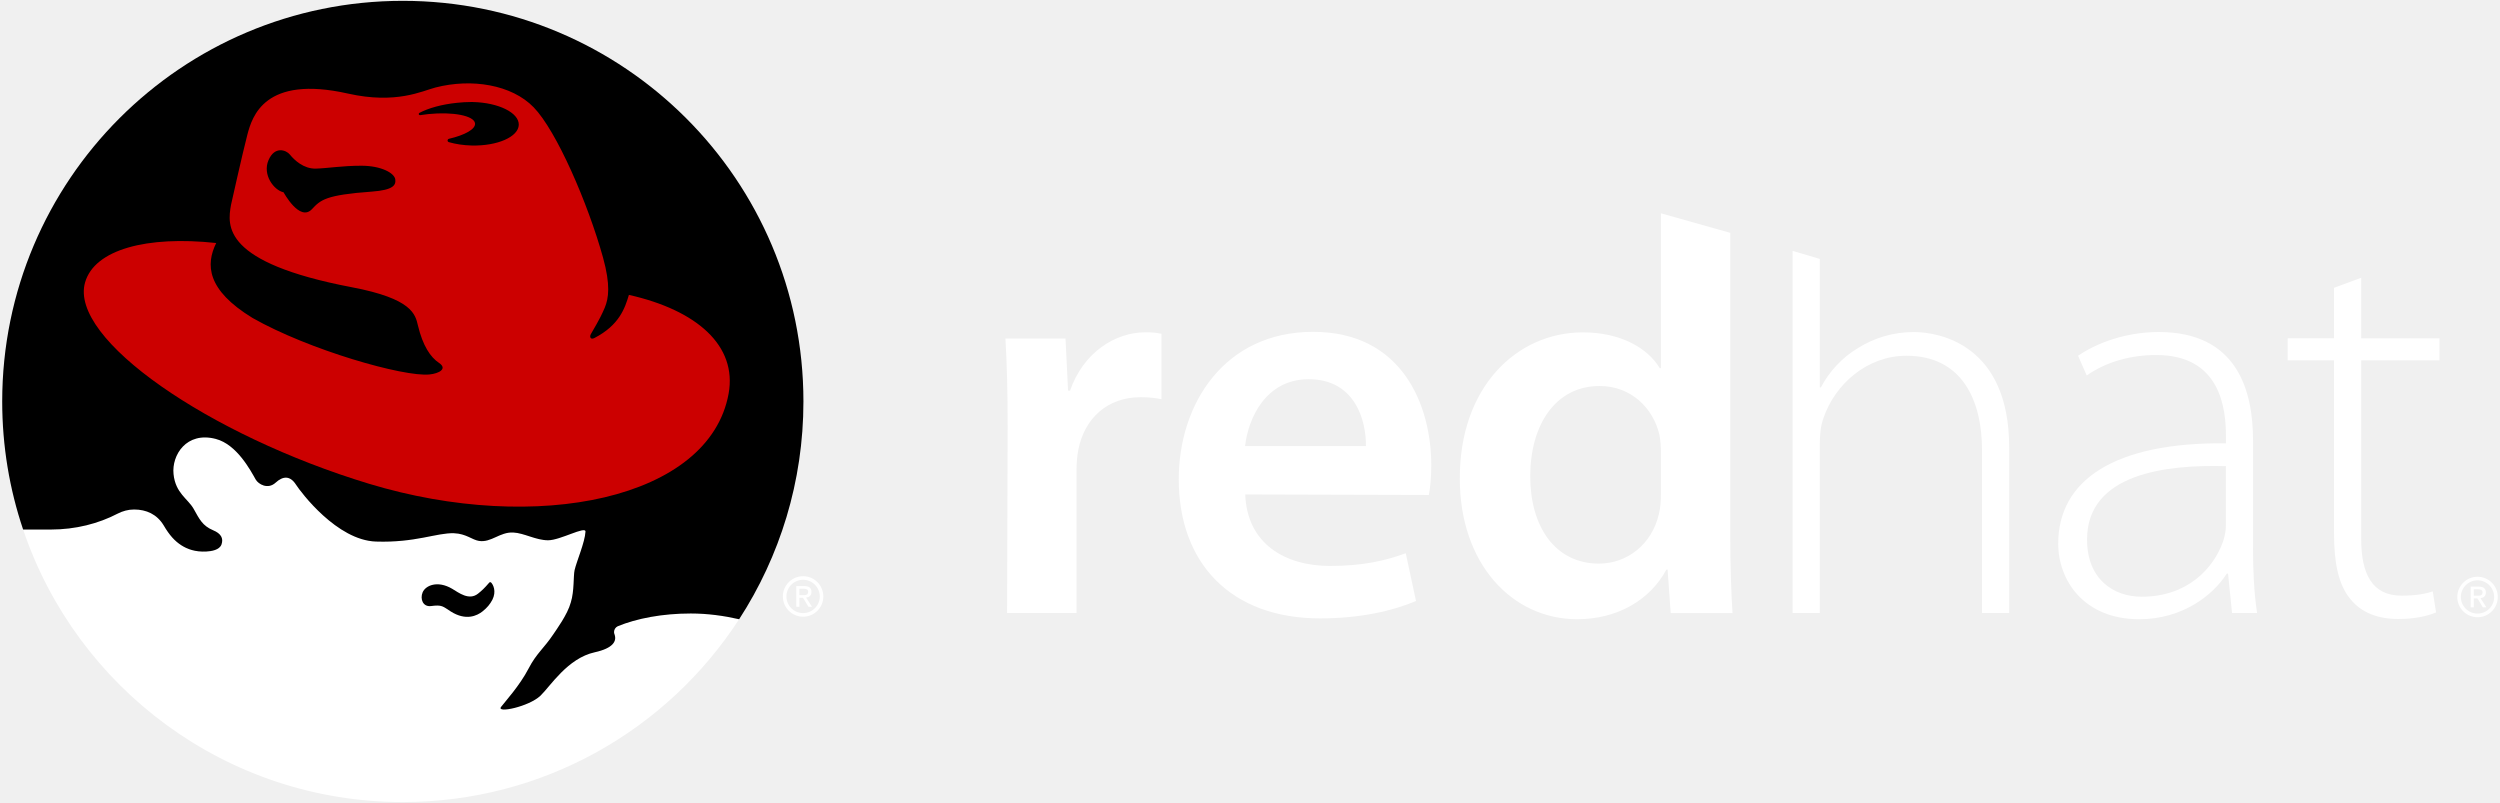
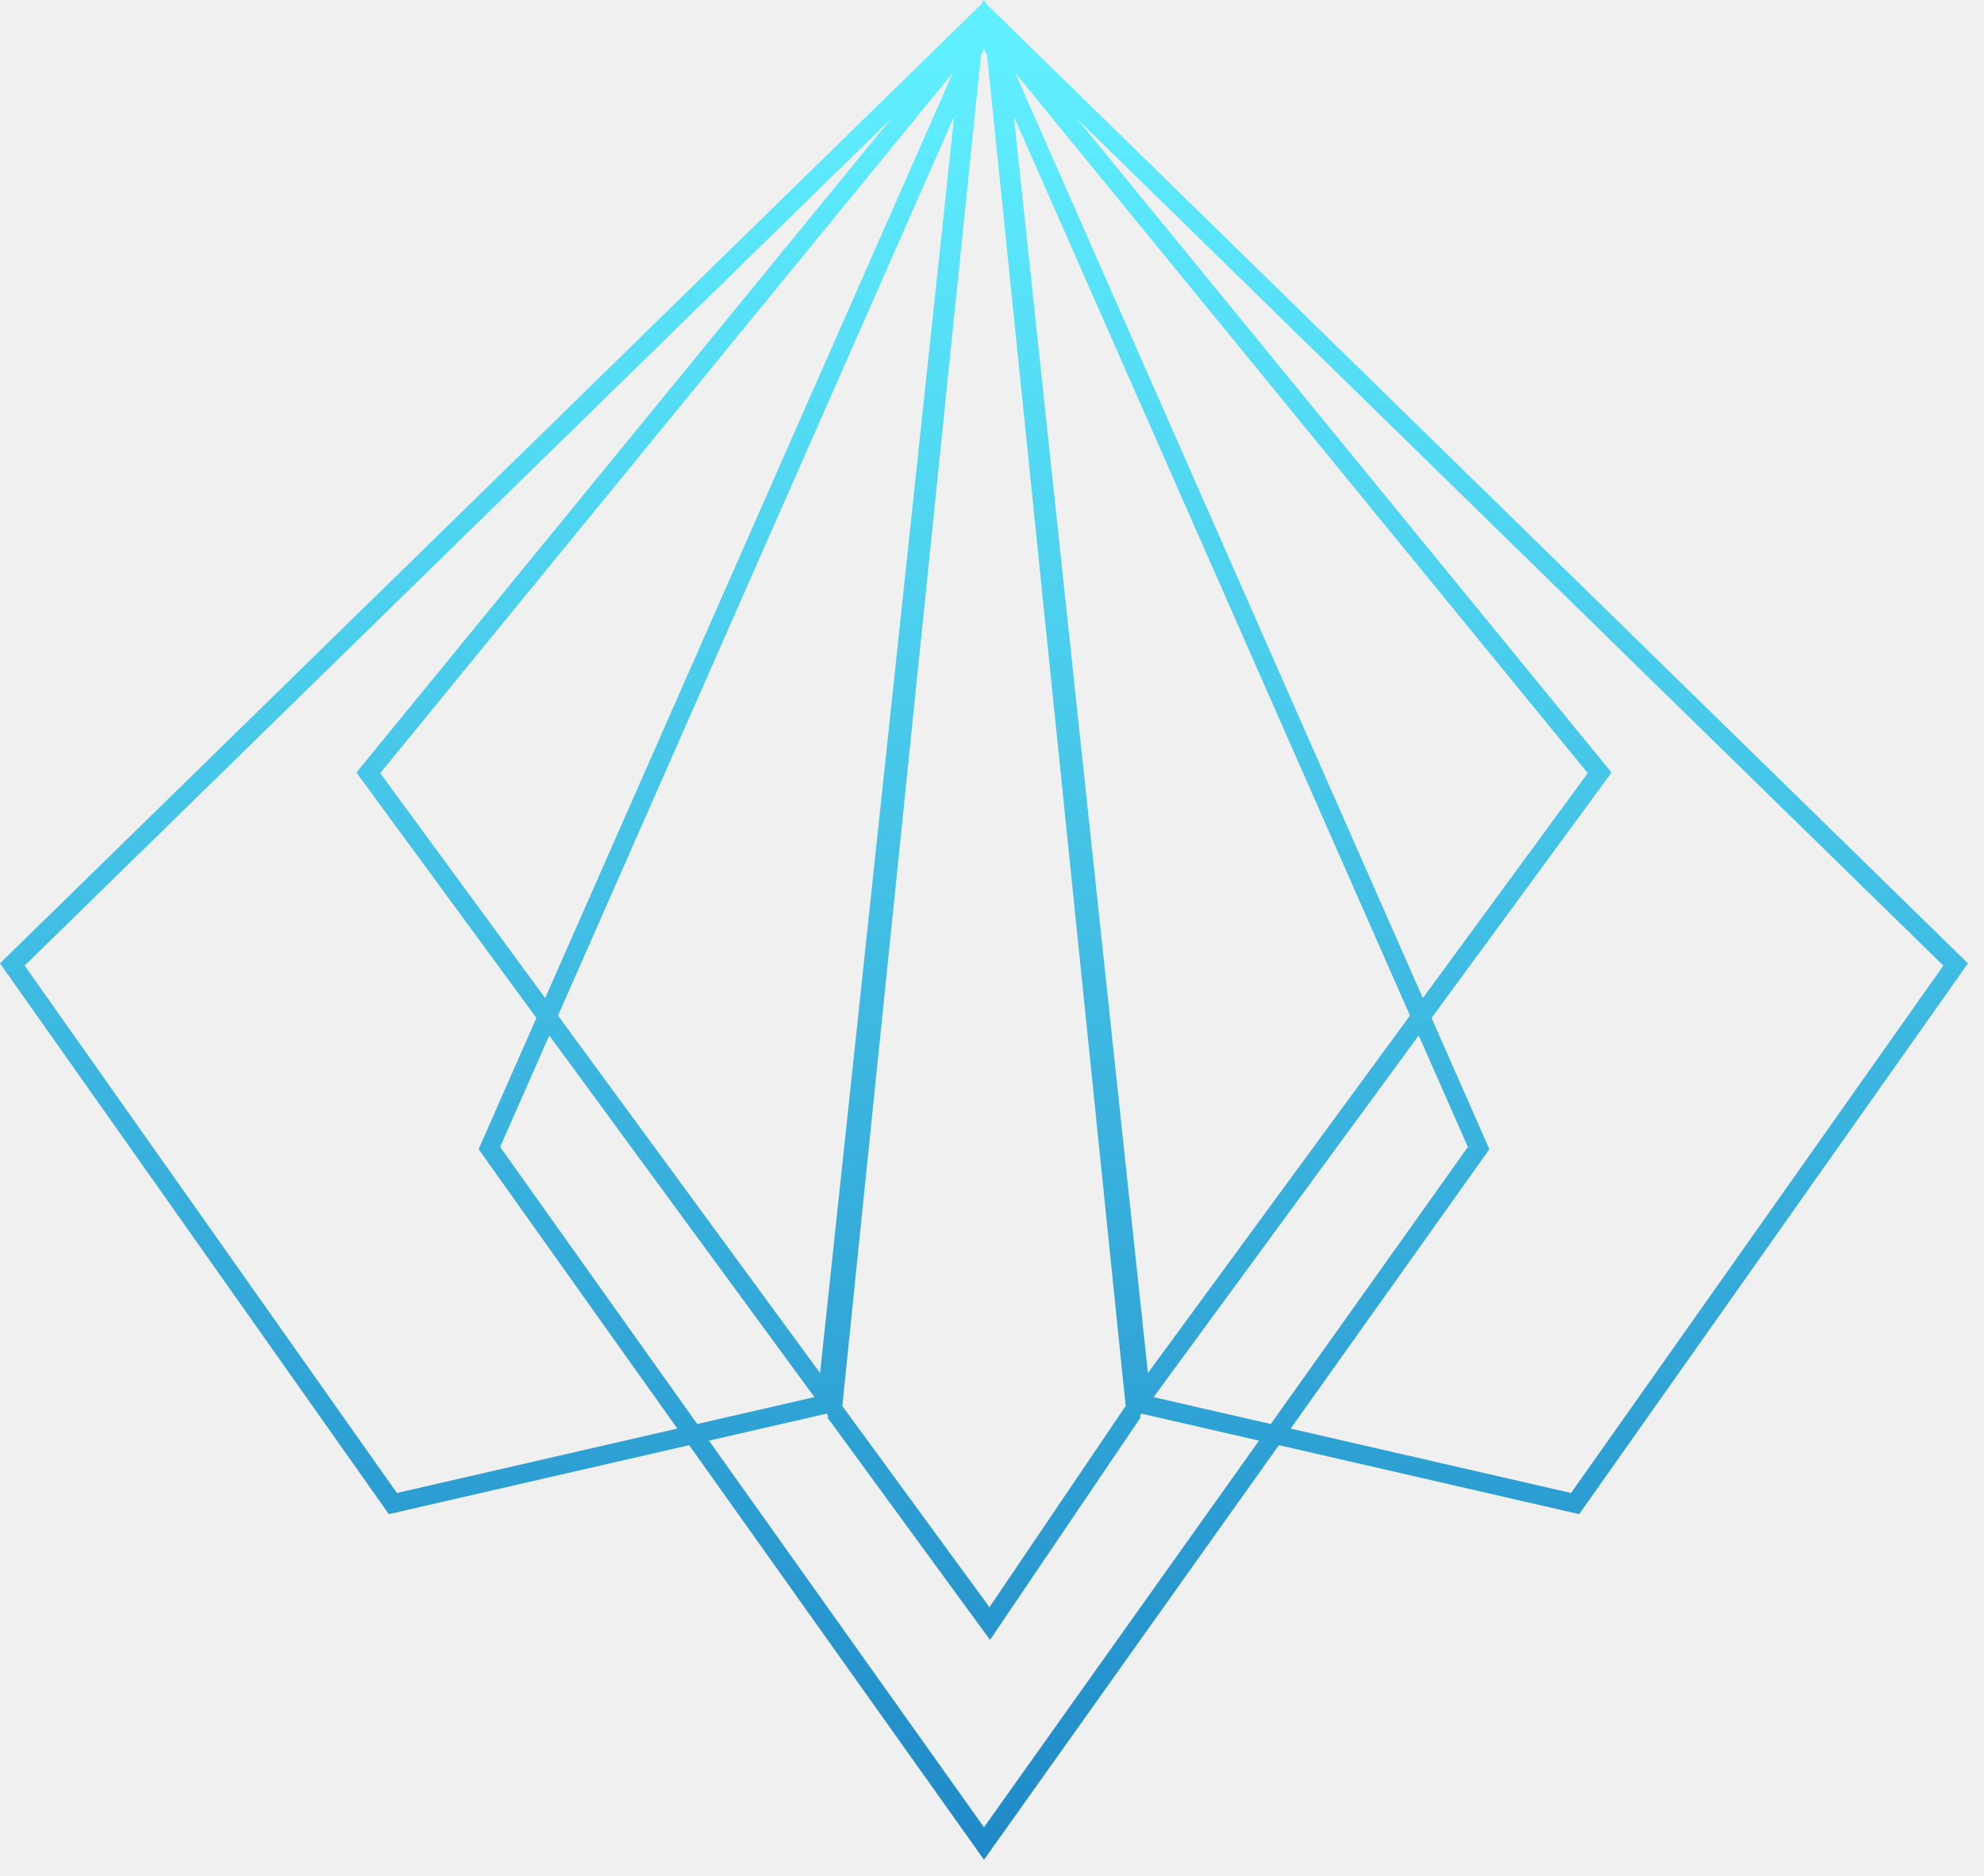
- <svg xmlns="http://www.w3.org/2000/svg" version="1.2" baseProfile="tiny" id="logo" x="0px" y="0px" width="137px" height="44px" viewBox="0 0 137 44" overflow="visible" xml:space="preserve">
-   <g id="logo_1_">
-     <g id="white">
-       <path fill="#FFFFFF" d="M40.505,33.932c-0.846-0.195-1.743-0.315-2.651-0.315c-1.553,0-2.965,0.268-4.008,0.704    c-0.114,0.056-0.197,0.176-0.197,0.312c0,0.05,0.014,0.101,0.031,0.142c0.124,0.357-0.079,0.745-1.087,0.966    c-1.494,0.328-2.44,1.873-2.979,2.384c-0.636,0.604-2.426,0.974-2.157,0.614c0.21-0.28,1.018-1.157,1.508-2.103    c0.438-0.846,0.829-1.087,1.367-1.894c0.156-0.236,0.77-1.069,0.947-1.725c0.201-0.643,0.134-1.448,0.21-1.78    c0.11-0.48,0.563-1.517,0.596-2.104c0.021-0.333-1.384,0.474-2.05,0.474c-0.666,0-1.315-0.4-1.912-0.428    c-0.736-0.033-1.208,0.568-1.876,0.463c-0.379-0.061-0.701-0.396-1.365-0.421c-0.948-0.034-2.104,0.526-4.279,0.456    c-2.137-0.068-4.113-2.702-4.382-3.119c-0.315-0.491-0.702-0.491-1.122-0.107c-0.421,0.387-0.939,0.084-1.087-0.176    c-0.279-0.489-1.029-1.922-2.191-2.226c-1.605-0.416-2.419,0.89-2.312,1.929c0.107,1.054,0.787,1.349,1.104,1.912    c0.315,0.559,0.477,0.919,1.07,1.168c0.421,0.177,0.577,0.437,0.453,0.78c-0.111,0.301-0.549,0.371-0.837,0.384    c-0.61,0.03-1.04-0.136-1.354-0.336c-0.363-0.231-0.659-0.553-0.978-1.1c-0.368-0.604-0.945-0.866-1.62-0.866    c-0.321,0-0.621,0.084-0.889,0.221c-1.057,0.552-2.313,0.877-3.667,0.877H1.267C4.195,37.7,12.405,43.953,22.074,43.953    C29.8,43.951,36.594,39.966,40.505,33.932z" />
-     </g>
-     <g id="black">
-       <g>
-         <path fill="#FFFFFF" d="M43.807,32.761h0.198l0.299,0.49h0.192l-0.323-0.501c0.168-0.021,0.295-0.108,0.295-0.309     c0-0.226-0.133-0.324-0.4-0.324h-0.431v1.134h0.171L43.807,32.761L43.807,32.761z M43.807,32.615v-0.352h0.233     c0.119,0,0.247,0.025,0.247,0.165c0,0.176-0.129,0.187-0.273,0.187H43.807L43.807,32.615z" />
-         <path fill="#FFFFFF" d="M45.119,32.686c0,0.611-0.496,1.11-1.108,1.11c-0.614,0-1.11-0.499-1.11-1.11s0.496-1.11,1.11-1.11     C44.623,31.575,45.119,32.074,45.119,32.686z M44.011,31.773c-0.505,0-0.915,0.409-0.915,0.912c0,0.505,0.41,0.912,0.915,0.912     c0.503,0,0.913-0.407,0.913-0.912C44.922,32.183,44.514,31.773,44.011,31.773z" />
-       </g>
-       <g>
-         <path d="M40.505,33.934c-0.846-0.194-1.743-0.315-2.651-0.315c-1.553,0-2.965,0.27-4.008,0.702     c-0.114,0.058-0.197,0.176-0.197,0.314c0,0.048,0.014,0.101,0.031,0.142c0.124,0.357-0.079,0.745-1.087,0.967     c-1.494,0.327-2.44,1.87-2.979,2.383c-0.636,0.602-2.426,0.974-2.157,0.614c0.21-0.28,1.018-1.157,1.508-2.102     c0.438-0.845,0.829-1.088,1.367-1.893c0.156-0.238,0.77-1.069,0.947-1.727c0.201-0.643,0.134-1.448,0.21-1.78     c0.11-0.48,0.563-1.517,0.596-2.104c0.021-0.332-1.384,0.472-2.05,0.472c-0.666,0-1.315-0.398-1.912-0.426     c-0.736-0.035-1.208,0.568-1.876,0.461c-0.379-0.061-0.701-0.395-1.365-0.421c-0.948-0.034-2.104,0.528-4.279,0.456     c-2.137-0.068-4.113-2.7-4.382-3.117c-0.315-0.493-0.702-0.493-1.122-0.107c-0.421,0.385-0.939,0.082-1.087-0.176     c-0.279-0.491-1.029-1.924-2.191-2.225c-1.605-0.419-2.419,0.889-2.312,1.928c0.107,1.052,0.787,1.347,1.104,1.908     c0.315,0.561,0.477,0.923,1.07,1.173c0.421,0.174,0.577,0.436,0.453,0.779c-0.111,0.301-0.549,0.369-0.837,0.384     c-0.61,0.03-1.04-0.138-1.354-0.338c-0.363-0.231-0.659-0.553-0.978-1.1c-0.368-0.604-0.945-0.866-1.62-0.866     c-0.321,0-0.621,0.086-0.889,0.221c-1.057,0.552-2.313,0.877-3.667,0.877H1.267c-0.743-2.203-1.146-4.564-1.146-7.017     c0-12.127,9.83-21.955,21.953-21.955c12.125,0,21.954,9.828,21.954,21.955C44.028,26.4,42.734,30.496,40.505,33.934z" />
-       </g>
-       <path fill="#FFFFFF" d="M55.219,23.384c0-2.012-0.042-3.494-0.122-4.832h3.293l0.14,2.855h0.108    c0.739-2.116,2.494-3.196,4.117-3.196c0.372,0,0.586,0.013,0.892,0.082v3.582c-0.356-0.068-0.688-0.108-1.146-0.108    c-1.813,0-3.07,1.154-3.409,2.878c-0.064,0.333-0.099,0.736-0.099,1.146v7.801h-3.805L55.219,23.384z" />
-       <path fill="#FFFFFF" d="M68.239,27.096c0.101,2.726,2.21,3.918,4.646,3.918c1.748,0,3.001-0.273,4.151-0.697l0.561,2.617    c-1.285,0.547-3.071,0.954-5.255,0.954c-4.885,0-7.746-3.016-7.746-7.624c0-4.149,2.518-8.079,7.358-8.079    c4.89,0,6.48,4.022,6.48,7.315c0,0.708-0.063,1.273-0.134,1.625L68.239,27.096z M74.852,24.445    c0.019-1.394-0.588-3.664-3.136-3.664c-2.339,0-3.314,2.125-3.486,3.664H74.852z" />
-       <path fill="#FFFFFF" d="M91.019,27.069c0,0.398-0.026,0.77-0.114,1.11c-0.383,1.646-1.73,2.707-3.283,2.707    c-2.396,0-3.765-2.021-3.765-4.783c0-2.79,1.358-4.95,3.807-4.95c1.711,0,2.935,1.207,3.27,2.671    c0.065,0.306,0.086,0.688,0.086,0.99V27.069L91.019,27.069z M94.819,12.761l-3.801-1.072v8.484h-0.064    c-0.672-1.112-2.156-1.959-4.214-1.959c-3.617,0-6.767,2.993-6.742,8.032c0,4.622,2.844,7.687,6.436,7.687    c2.17,0,3.983-1.035,4.884-2.719h0.066l0.17,2.382h3.388c-0.07-1.022-0.124-2.679-0.124-4.218V12.761H94.819z" />
-       <path fill="#FFFFFF" d="M104.876,18.196c-1.145,0-2.172,0.33-3.034,0.862c-0.895,0.524-1.622,1.333-2.056,2.17h-0.061v-7.039    l-1.491-0.44v19.843h1.491v-9.205c0-0.612,0.047-1.036,0.202-1.481c0.644-1.875,2.407-3.411,4.54-3.411    c3.081,0,4.148,2.471,4.148,5.182v8.915h1.488v-9.078C110.104,18.907,106.302,18.196,104.876,18.196z" />
-       <path fill="#FFFFFF" d="M123.465,30.016c0,1.19,0.049,2.424,0.222,3.575h-1.371l-0.219-2.157h-0.071    c-0.73,1.16-2.406,2.5-4.798,2.5c-3.028,0-4.438-2.131-4.438-4.139c0-3.473,3.067-5.566,9.191-5.502v-0.402    c0-1.489-0.29-4.458-3.852-4.435c-1.316,0-2.69,0.353-3.777,1.121l-0.474-1.083c1.376-0.931,3.053-1.3,4.414-1.3    c4.346,0,5.175,3.262,5.175,5.95v5.872H123.465z M121.979,25.546c-3.277-0.094-7.608,0.402-7.608,4.018    c0,2.163,1.428,3.136,2.996,3.136c2.51,0,3.935-1.554,4.455-3.02c0.107-0.321,0.157-0.645,0.157-0.9V25.546L121.979,25.546z" />
-       <path fill="#FFFFFF" d="M129.393,15.222v3.317h4.291v1.208h-4.291v9.783c0,1.915,0.594,3.112,2.212,3.112    c0.777,0,1.323-0.1,1.71-0.236l0.182,1.155c-0.486,0.202-1.17,0.36-2.079,0.36c-1.097,0-2.008-0.346-2.596-1.068    c-0.684-0.791-0.917-2.054-0.917-3.59v-9.517h-2.54v-1.208h2.54v-2.767L129.393,15.222z" />
-       <g>
-         <path fill="#FFFFFF" d="M135.564,32.791h0.198l0.298,0.489h0.193l-0.322-0.502c0.166-0.018,0.294-0.105,0.294-0.308     c0-0.226-0.134-0.324-0.401-0.324h-0.43v1.134h0.172v-0.489H135.564z M135.564,32.644v-0.351h0.232     c0.118,0,0.247,0.025,0.247,0.165c0,0.175-0.129,0.186-0.275,0.186H135.564L135.564,32.644z" />
-         <path fill="#FFFFFF" d="M136.879,32.715c0,0.614-0.499,1.109-1.11,1.109s-1.11-0.495-1.11-1.109c0-0.611,0.499-1.109,1.11-1.109     C136.381,31.605,136.879,32.104,136.879,32.715z M135.769,31.801c-0.505,0-0.914,0.411-0.914,0.914     c0,0.502,0.409,0.909,0.914,0.909c0.503,0,0.911-0.407,0.911-0.909C136.68,32.212,136.271,31.801,135.769,31.801z" />
-       </g>
-       <path d="M26.91,31.919c0.113,0.111,0.308,0.483,0.07,0.952c-0.134,0.249-0.277,0.423-0.534,0.631    c-0.309,0.245-0.913,0.531-1.742,0.008c-0.444-0.283-0.471-0.379-1.085-0.298c-0.44,0.057-0.614-0.386-0.457-0.756    c0.158-0.367,0.807-0.666,1.614-0.192c0.362,0.214,0.927,0.664,1.423,0.266c0.206-0.166,0.327-0.273,0.613-0.604    c0.013-0.015,0.03-0.023,0.051-0.023C26.881,31.902,26.898,31.911,26.91,31.919z" />
-     </g>
-     <path id="red" fill="#CC0000" d="M20.367,10.501c-2.536,0.183-2.799,0.457-3.274,0.962c-0.67,0.713-1.553-0.925-1.553-0.925   c-0.529-0.111-1.171-0.965-0.825-1.763c0.34-0.788,0.97-0.552,1.169-0.306c0.24,0.299,0.753,0.787,1.419,0.771   c0.665-0.018,1.434-0.158,2.504-0.158c1.085,0,1.815,0.405,1.855,0.753C21.698,10.134,21.576,10.413,20.367,10.501z M23.03,6.31   c-0.003,0-0.007,0-0.012,0c-0.039,0-0.071-0.029-0.071-0.065c0-0.026,0.017-0.049,0.041-0.061c0.492-0.259,1.225-0.467,2.064-0.551   c0.252-0.028,0.499-0.04,0.735-0.042c0.042,0,0.084,0,0.126,0c1.408,0.032,2.533,0.59,2.516,1.248   c-0.017,0.659-1.169,1.167-2.577,1.135c-0.455-0.011-0.883-0.077-1.25-0.183c-0.044-0.011-0.075-0.049-0.075-0.091   c0-0.044,0.031-0.083,0.075-0.094c0.879-0.203,1.472-0.535,1.43-0.849c-0.054-0.416-1.204-0.643-2.565-0.505   C23.316,6.269,23.172,6.288,23.03,6.31z M34.464,16.16c-0.218,0.729-0.526,1.661-1.898,2.367c-0.2,0.102-0.277-0.065-0.184-0.223   c0.518-0.882,0.611-1.104,0.761-1.449c0.211-0.511,0.321-1.233-0.098-2.744c-0.827-2.972-2.548-6.944-3.8-8.231   c-1.208-1.244-3.397-1.594-5.376-1.086c-0.73,0.188-2.154,0.929-4.799,0.334c-4.576-1.031-5.254,1.261-5.516,2.258   c-0.261,0.999-0.893,3.835-0.893,3.835c-0.21,1.156-0.485,3.165,6.62,4.52c3.31,0.628,3.478,1.484,3.623,2.1   c0.264,1.104,0.683,1.734,1.157,2.049c0.473,0.317,0,0.579-0.524,0.63c-1.409,0.147-6.62-1.346-9.702-3.098   c-2.522-1.541-2.564-2.929-1.987-4.105c-3.809-0.411-6.669,0.357-7.186,2.16c-0.892,3.095,6.803,8.381,15.563,11.034   c9.195,2.785,18.651,0.842,19.703-4.937C40.404,18.943,38.192,17,34.464,16.16z" />
+ <svg xmlns="http://www.w3.org/2000/svg" version="1.1" id="Layer_1" x="0px" y="0px" width="73px" height="69px" viewBox="0 0 73 69" enable-background="new 0 0 73 69" xml:space="preserve">
+   <g>
+     <linearGradient id="SVGID_1_" gradientUnits="userSpaceOnUse" x1="36.205" y1="2.15" x2="36.205" y2="68.662">
+       <stop offset="0" style="stop-color:#60EFFF" />
+       <stop offset="1" style="stop-color:#1F89C7" />
+     </linearGradient>
+     <path fill="url(#SVGID_1_)" d="M36.287,0.137l0.008-0.063l-0.031,0.039l-0.012-0.012L36.262,0l-0.057,0.056L36.148,0l0.011,0.101   l-0.013,0.012l-0.03-0.039l0.007,0.063L0,35.447l14.307,20.267l11.05-2.538l10.848,15.255l10.85-15.255l11.05,2.538l8.861-12.554   l5.444-7.713L36.287,0.137z M35.108,4.282L30.174,50.52l-9.642-13.151L35.108,4.282z M20.059,36.725l-6.068-8.277L35.057,2.683   L20.059,36.725z M29.967,51.407l-4.313,0.99l-7.251-10.193l1.807-4.104L29.967,51.407z M36.092,2.051l0.113-0.258l0.114,0.257   l5.102,49.711l-0.015-0.01l-4.999,7.387l-5.409-7.396l-0.007,0.004L36.092,2.051z M42.237,50.521L37.303,4.281l14.576,33.087   L42.237,50.521z M52.201,38.101l1.808,4.104l-7.251,10.193l-4.312-0.99L52.201,38.101z M37.355,2.684L58.42,28.448l-6.067,8.277   L37.355,2.684z M14.605,54.935L0.907,35.53L32.779,4.374L13.114,28.425l6.623,9.03l-2.127,4.83l7.312,10.28L14.605,54.935z    M36.205,67.235L26.086,53.009l4.326-0.992l0.072,0.099l-0.045,0.034l5.988,8.191l5.552-8.201l-0.048-0.032L42,52.017l4.324,0.992   L36.205,67.235z M66.4,42.762l-8.594,12.173l-10.317-2.369l7.312-10.28l-2.127-4.83l6.622-9.03L39.633,4.374L71.504,35.53   L66.4,42.762z" />
  </g>
</svg>
